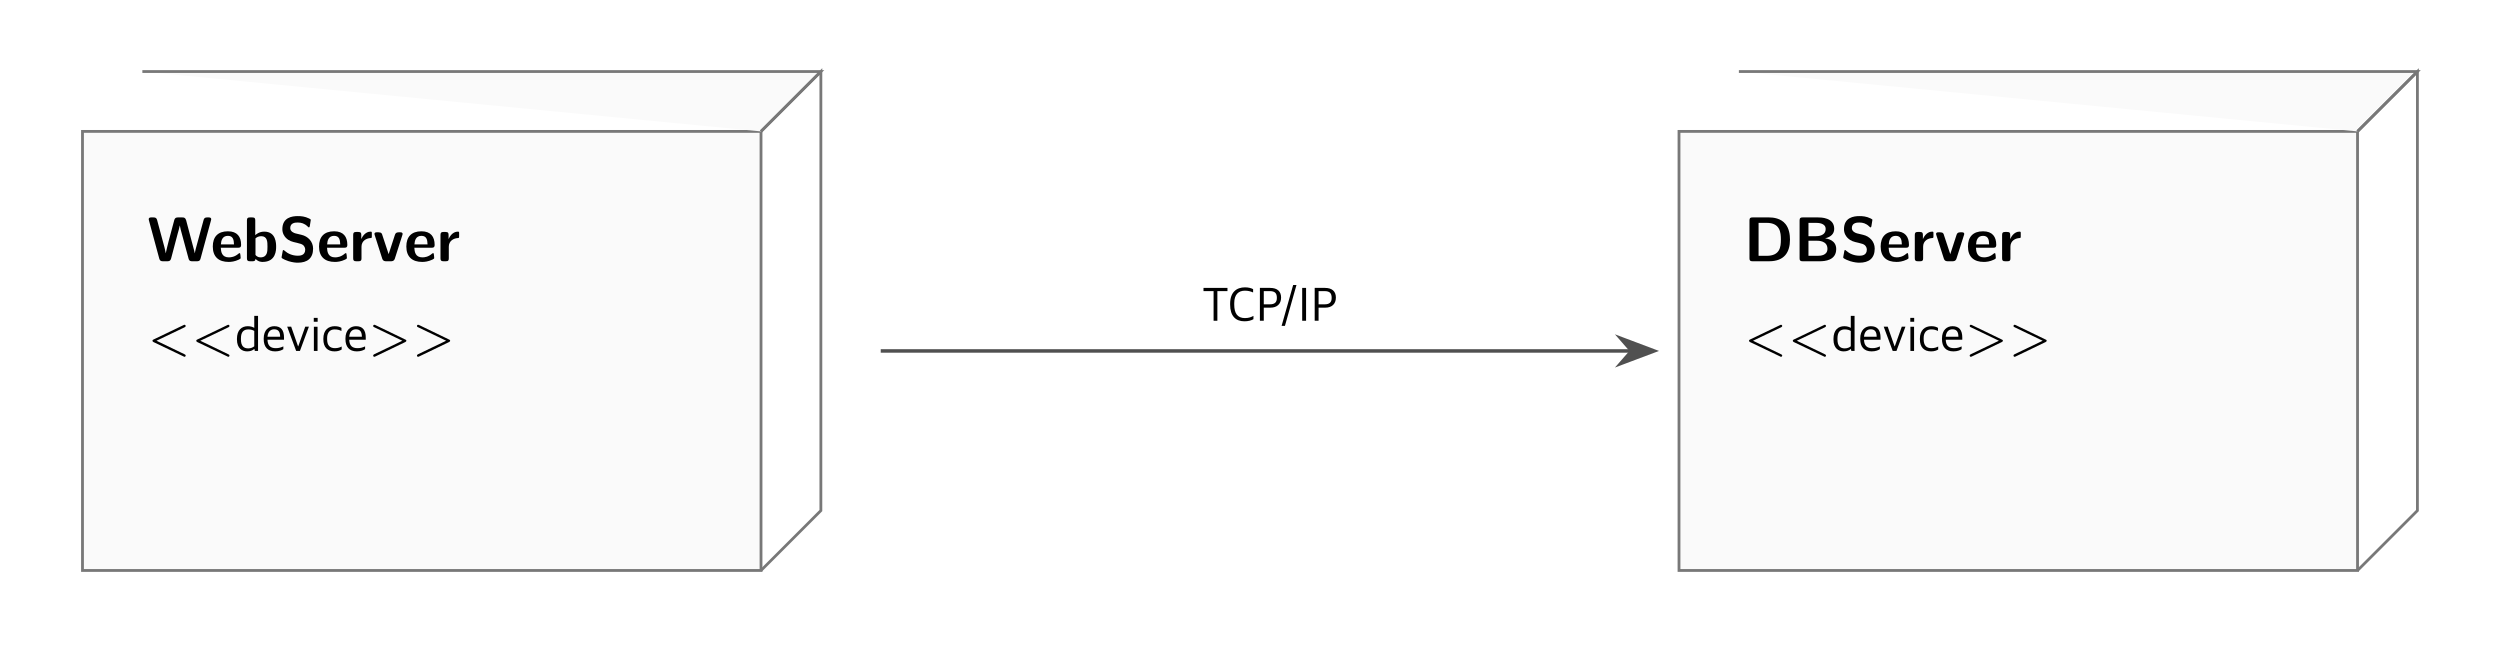
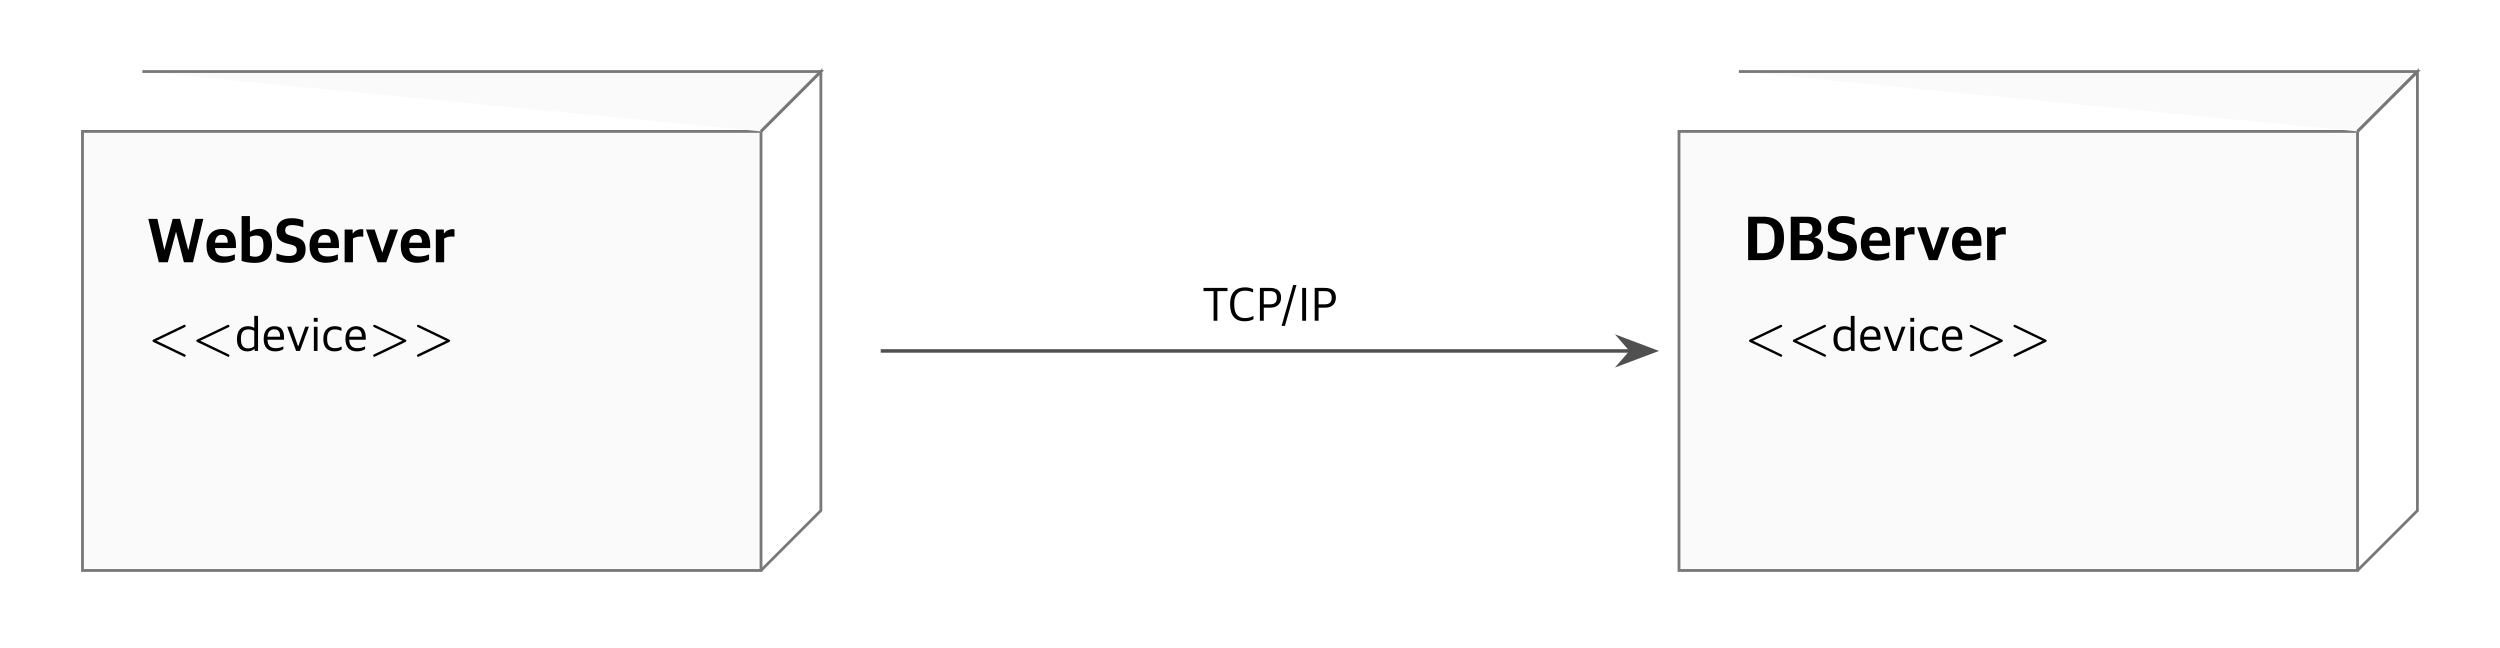
<svg xmlns="http://www.w3.org/2000/svg" xmlns:xlink="http://www.w3.org/1999/xlink" width="351.98pt" height="91.19pt" viewBox="0 0 351.98 91.19">
  <defs>
    <g>
      <g id="glyph-0-0">
-         <path d="M 9.016 -5.906 C 9.016 -6.172 8.781 -6.172 8.656 -6.172 L 8.469 -6.172 C 8.281 -6.172 8.031 -6.172 7.938 -5.781 L 6.984 -2.281 C 6.859 -1.828 6.781 -1.531 6.703 -1.141 L 6.688 -1.141 C 6.656 -1.375 6.656 -1.391 6.438 -2.172 L 5.484 -5.781 C 5.375 -6.125 5.203 -6.172 4.938 -6.172 L 4.359 -6.172 C 4.172 -6.172 3.922 -6.172 3.812 -5.781 L 3.031 -2.859 L 2.812 -1.984 C 2.719 -1.562 2.641 -1.281 2.625 -1.141 L 2.609 -1.141 C 2.547 -1.594 2.328 -2.375 2.172 -2.938 L 1.406 -5.781 C 1.312 -6.172 1.047 -6.172 0.875 -6.172 L 0.578 -6.172 C 0.453 -6.172 0.219 -6.172 0.219 -5.906 C 0.219 -5.906 0.219 -5.875 0.25 -5.75 L 1.703 -0.375 C 1.812 0 2.047 0 2.234 0 L 2.828 0 C 3.016 0 3.266 0 3.375 -0.406 L 4.297 -3.891 C 4.438 -4.359 4.5 -4.609 4.594 -5.047 C 4.703 -4.531 4.75 -4.297 4.922 -3.719 L 5.828 -0.375 C 5.922 0 6.172 0 6.344 0 L 6.984 0 C 7.172 0 7.422 0 7.516 -0.375 L 8.984 -5.75 C 9.016 -5.875 9.016 -5.906 9.016 -5.906 Z M 9.016 -5.906 " />
+         <path d="M 1.641 -0.359 L 2.906 -0.359 L 4.047 -4.609 L 4.078 -4.609 L 5.172 -0.359 L 6.453 -0.359 L 7.906 -6.469 L 6.797 -6.469 L 5.812 -2.141 L 5.766 -2.141 L 4.625 -6.469 L 3.594 -6.469 L 2.438 -2.141 L 2.406 -2.141 L 1.438 -6.469 L 0.156 -6.469 Z M 1.641 -0.359 " />
      </g>
      <g id="glyph-0-1">
-         <path d="M 4.266 -2.312 C 4.266 -3.453 3.719 -4.219 2.406 -4.219 C 0.984 -4.219 0.281 -3.422 0.281 -2.078 C 0.281 -0.609 1.125 0.094 2.516 0.094 C 2.859 0.094 3.359 0.047 3.953 -0.234 C 4.141 -0.344 4.203 -0.359 4.203 -0.469 C 4.203 -0.531 4.172 -0.797 4.172 -0.859 C 4.141 -1.141 4.125 -1.141 4.047 -1.141 C 4.016 -1.141 3.984 -1.141 3.891 -1.062 C 3.375 -0.609 2.844 -0.547 2.547 -0.547 C 1.547 -0.547 1.438 -1.328 1.406 -1.906 L 3.828 -1.906 C 4.031 -1.906 4.266 -1.906 4.266 -2.312 Z M 3.266 -2.375 L 1.422 -2.375 C 1.453 -2.922 1.625 -3.578 2.406 -3.578 C 3.109 -3.578 3.25 -3.062 3.266 -2.375 Z M 3.266 -2.375 " />
+         <path d="M 2.594 -0.281 C 3.391 -0.281 3.938 -0.5 4.266 -0.719 L 4.266 -1.469 C 3.875 -1.312 3.438 -1.172 2.859 -1.172 C 2.031 -1.172 1.547 -1.469 1.469 -2.359 L 4.422 -2.359 L 4.422 -2.781 C 4.422 -4.266 3.828 -5.047 2.438 -5.047 C 1.188 -5.047 0.281 -4.25 0.281 -2.734 L 0.281 -2.609 C 0.281 -1.141 1.047 -0.281 2.594 -0.281 Z M 2.406 -4.219 C 2.984 -4.219 3.266 -3.922 3.266 -3.109 L 1.469 -3.109 C 1.531 -3.984 1.984 -4.219 2.406 -4.219 Z M 2.406 -4.219 " />
      </g>
      <g id="glyph-0-2">
-         <path d="M 4.656 -2.047 C 4.656 -2.484 4.656 -4.172 2.984 -4.172 C 2.25 -4.172 1.812 -3.766 1.719 -3.672 L 1.719 -5.75 C 1.719 -6.031 1.656 -6.172 1.297 -6.172 L 0.969 -6.172 C 0.656 -6.172 0.547 -6.078 0.547 -5.75 L 0.547 -0.422 C 0.547 -0.109 0.641 0 0.969 0 L 1.328 0 C 1.469 0 1.75 0 1.75 -0.344 C 2.156 0.094 2.609 0.094 2.75 0.094 C 4.656 0.094 4.656 -1.609 4.656 -2.047 Z M 3.438 -2.047 C 3.438 -1.391 3.438 -0.547 2.438 -0.547 C 2.078 -0.547 1.844 -0.766 1.75 -0.891 L 1.75 -3.219 C 1.859 -3.328 2.141 -3.531 2.547 -3.531 C 3.438 -3.531 3.438 -2.719 3.438 -2.047 Z M 3.438 -2.047 " />
+         <path d="M 2.375 -0.266 C 3.953 -0.266 4.797 -1.062 4.797 -2.734 L 4.797 -2.844 C 4.797 -4.531 3.922 -5.062 3.062 -5.062 C 2.469 -5.062 2.047 -4.891 1.734 -4.672 L 1.688 -4.672 L 1.688 -6.859 L 0.516 -6.859 L 0.516 -0.547 C 0.969 -0.375 1.703 -0.266 2.375 -0.266 Z M 2.438 -1.141 C 2.078 -1.141 1.844 -1.203 1.688 -1.266 L 1.688 -3.922 C 1.859 -3.984 2.172 -4.125 2.531 -4.125 C 3.266 -4.125 3.594 -3.812 3.594 -2.734 L 3.594 -2.562 C 3.594 -1.438 3.062 -1.141 2.438 -1.141 Z M 2.438 -1.141 " />
      </g>
      <g id="glyph-0-3">
-         <path d="M 4.875 -1.781 C 4.875 -2.781 4.141 -3.516 3.25 -3.719 L 2.406 -3.922 C 2.203 -3.969 1.656 -4.172 1.656 -4.672 C 1.656 -5.438 2.406 -5.453 2.719 -5.453 C 3.203 -5.453 3.656 -5.328 4.094 -4.906 C 4.234 -4.781 4.234 -4.766 4.281 -4.766 C 4.328 -4.766 4.375 -4.797 4.406 -4.922 L 4.531 -5.703 C 4.547 -5.766 4.547 -5.781 4.547 -5.812 C 4.547 -5.891 4.547 -5.891 4.328 -6.016 C 3.688 -6.328 3.172 -6.359 2.719 -6.359 C 1.922 -6.359 0.547 -6.172 0.547 -4.516 C 0.547 -3.891 0.875 -3.469 1.047 -3.297 C 1.5 -2.844 1.906 -2.75 2.609 -2.594 C 3.109 -2.469 3.297 -2.422 3.5 -2.25 C 3.578 -2.156 3.766 -1.969 3.766 -1.641 C 3.766 -0.797 3 -0.781 2.719 -0.781 C 1.969 -0.781 1.312 -1.078 0.875 -1.469 C 0.766 -1.578 0.75 -1.578 0.719 -1.578 C 0.656 -1.578 0.609 -1.562 0.594 -1.422 L 0.453 -0.656 C 0.438 -0.578 0.438 -0.562 0.438 -0.531 C 0.438 -0.344 1.359 -0.031 1.406 -0.016 C 2 0.172 2.484 0.203 2.719 0.203 C 4.047 0.203 4.875 -0.406 4.875 -1.781 Z M 4.875 -1.781 " />
+         <path d="M 2.203 -0.266 C 3.703 -0.266 4.438 -0.984 4.438 -2.172 C 4.438 -3.297 3.859 -3.703 2.859 -3.969 L 2.328 -4.109 C 1.75 -4.266 1.562 -4.453 1.562 -4.875 C 1.562 -5.344 1.891 -5.594 2.516 -5.594 C 3.203 -5.594 3.703 -5.422 4.109 -5.281 L 4.109 -6.234 C 3.75 -6.406 3.297 -6.562 2.438 -6.562 C 1.031 -6.562 0.344 -5.844 0.344 -4.797 C 0.344 -3.656 0.906 -3.234 1.781 -3 L 2.344 -2.859 C 2.984 -2.688 3.188 -2.516 3.188 -2.031 C 3.188 -1.562 2.859 -1.234 2.078 -1.234 C 1.406 -1.234 0.828 -1.391 0.328 -1.609 L 0.328 -0.641 C 0.75 -0.422 1.375 -0.266 2.203 -0.266 Z M 2.203 -0.266 " />
      </g>
      <g id="glyph-0-4">
-         <path d="M 3.172 -3.516 L 3.172 -3.922 C 3.172 -4.109 3.172 -4.172 3 -4.172 C 2.75 -4.172 2.109 -4.078 1.688 -3.125 L 1.688 -3.703 C 1.688 -3.984 1.625 -4.125 1.25 -4.125 L 0.969 -4.125 C 0.656 -4.125 0.547 -4.031 0.547 -3.703 L 0.547 -0.422 C 0.547 -0.109 0.641 0 0.969 0 L 1.297 0 C 1.641 0 1.719 -0.109 1.719 -0.422 L 1.719 -2.047 C 1.719 -2.891 2.422 -3.234 2.984 -3.266 C 3.141 -3.281 3.172 -3.281 3.172 -3.516 Z M 3.172 -3.516 " />
+         <path d="M 0.516 -0.359 L 1.688 -0.359 L 1.688 -3.703 C 1.969 -3.875 2.359 -3.984 2.781 -3.984 C 2.891 -3.984 3.047 -3.969 3.141 -3.953 L 3.141 -4.984 C 3.109 -5 3 -5.016 2.875 -5.016 C 2.375 -5.016 1.922 -4.781 1.688 -4.422 L 1.641 -4.422 L 1.641 -4.969 L 0.516 -4.969 Z M 0.516 -0.359 " />
      </g>
      <g id="glyph-0-5">
-         <path d="M 4.203 -3.828 C 4.203 -4.078 3.984 -4.078 3.844 -4.078 L 3.656 -4.078 C 3.297 -4.078 3.188 -3.938 3.109 -3.688 L 2.234 -1 L 1.344 -3.688 C 1.297 -3.875 1.234 -4.078 0.797 -4.078 L 0.594 -4.078 C 0.453 -4.078 0.234 -4.078 0.234 -3.828 C 0.234 -3.797 0.234 -3.781 0.281 -3.656 L 1.328 -0.375 C 1.453 0 1.734 0 1.891 0 L 2.547 0 C 2.703 0 2.984 0 3.109 -0.375 L 4.156 -3.656 C 4.203 -3.781 4.203 -3.797 4.203 -3.828 Z M 4.203 -3.828 " />
+         <path d="M 1.766 -0.359 L 2.984 -0.359 L 4.641 -4.969 L 3.516 -4.969 L 2.438 -1.766 L 2.406 -1.766 L 1.344 -4.969 L 0.125 -4.969 Z M 1.766 -0.359 " />
      </g>
      <g id="glyph-0-6">
-         <path d="M 6.516 -3.047 C 6.516 -3.75 6.391 -4.609 5.891 -5.234 C 5.234 -6.062 4.156 -6.172 3.578 -6.172 L 1.234 -6.172 C 0.922 -6.172 0.812 -6.078 0.812 -5.75 L 0.812 -0.422 C 0.812 -0.109 0.906 0 1.234 0 L 3.578 0 C 5.75 0 6.516 -1.297 6.516 -3.047 Z M 5.234 -3.047 C 5.234 -2.031 5.125 -0.766 3.234 -0.766 L 2.094 -0.766 L 2.094 -5.406 L 3.234 -5.406 C 5.141 -5.406 5.234 -4.031 5.234 -3.047 Z M 5.234 -3.047 " />
+         <path d="M 0.625 -0.359 L 2.719 -0.359 C 4.672 -0.359 5.672 -1.406 5.672 -3.391 L 5.672 -3.562 C 5.672 -5.578 4.594 -6.469 2.719 -6.469 L 0.625 -6.469 Z M 1.891 -1.328 L 1.891 -5.516 L 2.656 -5.516 C 3.719 -5.516 4.344 -5.062 4.344 -3.578 L 4.344 -3.281 C 4.344 -1.859 3.828 -1.328 2.719 -1.328 Z M 1.891 -1.328 " />
      </g>
      <g id="glyph-0-7">
-         <path d="M 5.969 -1.719 C 5.969 -2.984 4.734 -3.172 4.406 -3.234 C 5.219 -3.406 5.688 -3.875 5.688 -4.562 C 5.688 -6.172 3.797 -6.172 3.422 -6.172 L 1.234 -6.172 C 0.922 -6.172 0.812 -6.078 0.812 -5.75 L 0.812 -0.422 C 0.812 -0.109 0.906 0 1.234 0 L 3.672 0 C 4.328 0 5.969 -0.109 5.969 -1.719 Z M 4.484 -4.547 C 4.484 -3.531 3.312 -3.531 3.094 -3.531 L 2.062 -3.531 L 2.062 -5.406 L 3.109 -5.406 C 3.453 -5.406 4.484 -5.375 4.484 -4.547 Z M 4.734 -1.75 C 4.734 -0.828 3.781 -0.766 3.359 -0.766 L 2.062 -0.766 L 2.062 -2.891 L 3.188 -2.891 C 3.5 -2.891 4.734 -2.891 4.734 -1.75 Z M 4.734 -1.75 " />
+         <path d="M 0.625 -0.359 L 3.047 -0.359 C 4.531 -0.359 5.188 -1.109 5.188 -2.109 C 5.188 -3 4.703 -3.422 3.922 -3.562 L 3.922 -3.578 C 4.656 -3.812 4.938 -4.266 4.938 -4.922 C 4.938 -5.906 4.297 -6.469 2.906 -6.469 L 0.625 -6.469 Z M 1.875 -1.266 L 1.875 -3.109 L 2.781 -3.109 C 3.5 -3.109 3.891 -2.844 3.891 -2.203 C 3.891 -1.562 3.516 -1.266 2.812 -1.266 Z M 1.875 -3.891 L 1.875 -5.578 L 2.688 -5.578 C 3.359 -5.578 3.688 -5.359 3.688 -4.734 C 3.688 -4.094 3.25 -3.891 2.656 -3.891 Z M 1.875 -3.891 " />
      </g>
      <g id="glyph-1-0">
        <path d="M 5.266 -3.625 C 5.344 -3.672 5.422 -3.719 5.422 -3.812 C 5.422 -3.906 5.344 -3.984 5.234 -3.984 C 5.234 -3.984 5.203 -3.984 5.125 -3.938 L 0.891 -1.906 C 0.812 -1.875 0.75 -1.828 0.75 -1.734 C 0.75 -1.625 0.828 -1.594 0.891 -1.547 L 5.109 0.469 C 5.203 0.531 5.234 0.531 5.234 0.531 C 5.344 0.531 5.422 0.453 5.422 0.359 C 5.422 0.25 5.328 0.203 5.266 0.172 L 1.312 -1.734 Z M 5.266 -3.625 " />
      </g>
      <g id="glyph-1-1">
        <path d="M 5.266 -1.547 C 5.344 -1.594 5.422 -1.641 5.422 -1.734 C 5.422 -1.844 5.344 -1.875 5.266 -1.906 L 1.062 -3.938 C 0.953 -3.984 0.938 -3.984 0.922 -3.984 C 0.828 -3.984 0.75 -3.906 0.75 -3.812 C 0.75 -3.703 0.828 -3.672 0.891 -3.641 L 4.859 -1.734 L 0.891 0.172 C 0.812 0.219 0.75 0.266 0.75 0.359 C 0.75 0.453 0.828 0.531 0.922 0.531 C 0.922 0.531 0.953 0.531 1.047 0.484 Z M 5.266 -1.547 " />
      </g>
      <g id="glyph-2-0">
        <path d="M 1.734 -0.234 C 2.188 -0.234 2.516 -0.375 2.734 -0.578 L 2.75 -0.578 L 2.812 -0.297 L 3.266 -0.297 L 3.266 -5.234 L 2.734 -5.234 L 2.734 -3.547 C 2.547 -3.656 2.25 -3.781 1.828 -3.781 C 0.953 -3.781 0.297 -3.234 0.297 -2 L 0.297 -1.906 C 0.297 -0.641 1.047 -0.234 1.734 -0.234 Z M 1.891 -0.656 C 1.266 -0.656 0.859 -0.969 0.859 -1.922 L 0.859 -2.062 C 0.859 -2.984 1.25 -3.328 1.906 -3.328 C 2.25 -3.328 2.562 -3.234 2.734 -3.109 L 2.734 -0.953 C 2.562 -0.812 2.281 -0.656 1.891 -0.656 Z M 1.891 -0.656 " />
      </g>
      <g id="glyph-2-1">
        <path d="M 1.906 -0.234 C 2.469 -0.234 2.859 -0.406 3.062 -0.547 L 3.062 -0.938 C 2.75 -0.797 2.453 -0.688 2 -0.688 C 1.266 -0.688 0.859 -1.016 0.828 -1.875 L 3.156 -1.875 L 3.156 -2.172 C 3.156 -3.234 2.719 -3.781 1.781 -3.781 C 1 -3.781 0.297 -3.25 0.297 -2.047 L 0.297 -1.953 C 0.297 -0.891 0.828 -0.234 1.906 -0.234 Z M 1.766 -3.344 C 2.328 -3.344 2.609 -3.031 2.609 -2.297 L 0.828 -2.297 C 0.891 -3.094 1.344 -3.344 1.766 -3.344 Z M 1.766 -3.344 " />
      </g>
      <g id="glyph-2-2">
        <path d="M 1.438 -0.297 L 1.969 -0.297 L 3.234 -3.719 L 2.719 -3.719 L 1.734 -0.953 L 1.703 -0.953 L 0.734 -3.719 L 0.172 -3.719 Z M 1.438 -0.297 " />
      </g>
      <g id="glyph-2-3">
        <path d="M 0.531 -0.297 L 1.047 -0.297 L 1.047 -3.703 L 0.531 -3.703 Z M 0.516 -4.406 L 1.062 -4.406 L 1.062 -4.953 L 0.516 -4.953 Z M 0.516 -4.406 " />
      </g>
      <g id="glyph-2-4">
        <path d="M 1.875 -0.234 C 2.344 -0.234 2.656 -0.359 2.875 -0.5 L 2.875 -0.922 C 2.703 -0.828 2.391 -0.688 1.938 -0.688 C 1.203 -0.688 0.828 -1.078 0.828 -1.953 L 0.828 -2.125 C 0.828 -2.906 1.25 -3.328 1.859 -3.328 C 2.312 -3.328 2.531 -3.25 2.844 -3.109 L 2.844 -3.547 C 2.609 -3.688 2.344 -3.781 1.891 -3.781 C 1.016 -3.781 0.297 -3.25 0.297 -2.031 L 0.297 -1.938 C 0.297 -0.812 0.891 -0.234 1.875 -0.234 Z M 1.875 -0.234 " />
      </g>
      <g id="glyph-2-5">
        <path d="M 1.609 -0.297 L 2.141 -0.297 L 2.141 -4.469 L 3.562 -4.469 L 3.562 -4.922 L 0.188 -4.922 L 0.188 -4.469 L 1.609 -4.469 Z M 1.609 -0.297 " />
      </g>
      <g id="glyph-2-6">
        <path d="M 2.359 -0.219 C 2.906 -0.219 3.328 -0.344 3.625 -0.516 L 3.625 -0.984 C 3.344 -0.828 3 -0.672 2.422 -0.672 C 1.359 -0.672 0.922 -1.375 0.922 -2.562 L 0.922 -2.781 C 0.922 -4.016 1.547 -4.531 2.422 -4.531 C 2.875 -4.531 3.219 -4.438 3.578 -4.281 L 3.578 -4.75 C 3.297 -4.891 2.938 -5 2.438 -5 C 1.266 -5 0.344 -4.344 0.344 -2.688 L 0.344 -2.562 C 0.344 -0.984 1.109 -0.219 2.359 -0.219 Z M 2.359 -0.219 " />
      </g>
      <g id="glyph-2-7">
        <path d="M 0.594 -0.297 L 1.141 -0.297 L 1.141 -2.141 L 2.094 -2.141 C 2.984 -2.141 3.578 -2.641 3.578 -3.562 C 3.578 -4.422 3.062 -4.922 2.031 -4.922 L 0.594 -4.922 Z M 1.141 -2.609 L 1.141 -4.469 L 1.969 -4.469 C 2.719 -4.469 2.984 -4.172 2.984 -3.516 C 2.984 -2.906 2.703 -2.609 1.984 -2.609 Z M 1.141 -2.609 " />
      </g>
      <g id="glyph-2-8">
        <path d="M 0.062 0.422 L 0.531 0.422 L 2.156 -5.328 L 1.688 -5.328 Z M 0.062 0.422 " />
      </g>
      <g id="glyph-2-9">
        <path d="M 0.625 -0.297 L 1.172 -0.297 L 1.172 -4.922 L 0.625 -4.922 Z M 0.625 -0.297 " />
      </g>
    </g>
  </defs>
  <path fill-rule="nonzero" fill="rgb(98.039%, 98.039%, 98.039%)" fill-opacity="1" stroke-width="0.399" stroke-linecap="butt" stroke-linejoin="miter" stroke="rgb(47.06%, 47.06%, 47.06%)" stroke-opacity="1" stroke-miterlimit="10" d="M 0.001 0.002 L 96.381 0.002 L 96.381 -62.364 L 0.001 -62.364 Z M 0.001 0.002 " transform="matrix(0.991196, 0, 0, -0.991196, 11.6121, 18.50166)" />
  <path fill-rule="nonzero" fill="rgb(98.039%, 98.039%, 98.039%)" fill-opacity="1" stroke-width="0.399" stroke-linecap="butt" stroke-linejoin="miter" stroke="rgb(47.06%, 47.06%, 47.06%)" stroke-opacity="1" stroke-miterlimit="10" d="M 8.506 8.502 L 104.882 8.502 L 96.381 0.002 " transform="matrix(0.991196, 0, 0, -0.991196, 11.6121, 18.50166)" />
  <path fill="none" stroke-width="0.399" stroke-linecap="butt" stroke-linejoin="miter" stroke="rgb(47.06%, 47.06%, 47.06%)" stroke-opacity="1" stroke-miterlimit="10" d="M 96.381 0.002 L 104.882 8.502 L 104.882 -53.859 L 96.381 -62.364 " transform="matrix(0.991196, 0, 0, -0.991196, 11.6121, 18.50166)" />
  <g fill="rgb(0%, 0%, 0%)" fill-opacity="1">
-     <use xlink:href="#glyph-0-0" x="20.72" y="36.783" />
+     <use xlink:href="#glyph-0-0" x="20.72" y="37.281" />
+     <use xlink:href="#glyph-0-1" x="28.799" y="37.281" />
+     <use xlink:href="#glyph-0-2" x="33.5" y="37.281" />
+     <use xlink:href="#glyph-0-3" x="38.593" y="37.281" />
+     <use xlink:href="#glyph-0-1" x="43.303" y="37.281" />
+     <use xlink:href="#glyph-0-4" x="48.005" y="37.281" />
  </g>
  <g fill="rgb(0%, 0%, 0%)" fill-opacity="1">
-     <use xlink:href="#glyph-0-1" x="29.679" y="36.783" />
-     <use xlink:href="#glyph-0-2" x="34.22" y="36.783" />
-     <use xlink:href="#glyph-0-3" x="39.206" y="36.783" />
-     <use xlink:href="#glyph-0-1" x="44.636" y="36.783" />
-     <use xlink:href="#glyph-0-4" x="49.178" y="36.783" />
-     <use xlink:href="#glyph-0-5" x="52.484" y="36.783" />
-     <use xlink:href="#glyph-0-1" x="56.928" y="36.783" />
-     <use xlink:href="#glyph-0-4" x="61.469" y="36.783" />
+     <use xlink:href="#glyph-0-5" x="51.4" y="37.281" />
+     <use xlink:href="#glyph-0-1" x="56.146" y="37.281" />
+     <use xlink:href="#glyph-0-4" x="60.847" y="37.281" />
  </g>
  <g fill="rgb(0%, 0%, 0%)" fill-opacity="1">
    <use xlink:href="#glyph-1-0" x="20.72" y="49.707" />
    <use xlink:href="#glyph-1-0" x="26.886" y="49.707" />
  </g>
  <g fill="rgb(0%, 0%, 0%)" fill-opacity="1">
    <use xlink:href="#glyph-2-0" x="33.064" y="49.707" />
    <use xlink:href="#glyph-2-1" x="36.831" y="49.707" />
  </g>
  <g fill="rgb(0%, 0%, 0%)" fill-opacity="1">
    <use xlink:href="#glyph-2-2" x="40.259" y="49.707" />
    <use xlink:href="#glyph-2-3" x="43.66" y="49.707" />
    <use xlink:href="#glyph-2-4" x="45.229" y="49.707" />
    <use xlink:href="#glyph-2-1" x="48.34" y="49.707" />
  </g>
  <g fill="rgb(0%, 0%, 0%)" fill-opacity="1">
    <use xlink:href="#glyph-1-1" x="51.789" y="49.707" />
    <use xlink:href="#glyph-1-1" x="57.955" y="49.707" />
  </g>
  <path fill-rule="nonzero" fill="rgb(98.039%, 98.039%, 98.039%)" fill-opacity="1" stroke-width="0.399" stroke-linecap="butt" stroke-linejoin="miter" stroke="rgb(47.06%, 47.06%, 47.06%)" stroke-opacity="1" stroke-miterlimit="10" d="M 226.775 0.002 L 323.155 0.002 L 323.155 -62.364 L 226.775 -62.364 Z M 226.775 0.002 " transform="matrix(0.991196, 0, 0, -0.991196, 11.6121, 18.50166)" />
  <path fill-rule="nonzero" fill="rgb(98.039%, 98.039%, 98.039%)" fill-opacity="1" stroke-width="0.399" stroke-linecap="butt" stroke-linejoin="miter" stroke="rgb(47.06%, 47.06%, 47.06%)" stroke-opacity="1" stroke-miterlimit="10" d="M 235.28 8.502 L 331.66 8.502 L 323.155 0.002 " transform="matrix(0.991196, 0, 0, -0.991196, 11.6121, 18.50166)" />
  <path fill="none" stroke-width="0.399" stroke-linecap="butt" stroke-linejoin="miter" stroke="rgb(47.06%, 47.06%, 47.06%)" stroke-opacity="1" stroke-miterlimit="10" d="M 323.155 0.002 L 331.66 8.502 L 331.66 -53.859 L 323.155 -62.364 " transform="matrix(0.991196, 0, 0, -0.991196, 11.6121, 18.50166)" />
  <g fill="rgb(0%, 0%, 0%)" fill-opacity="1">
-     <use xlink:href="#glyph-0-6" x="245.499" y="36.783" />
-     <use xlink:href="#glyph-0-7" x="252.555" y="36.783" />
-     <use xlink:href="#glyph-0-3" x="259.07" y="36.783" />
-     <use xlink:href="#glyph-0-1" x="264.5" y="36.783" />
-     <use xlink:href="#glyph-0-4" x="269.041" y="36.783" />
-     <use xlink:href="#glyph-0-5" x="272.348" y="36.783" />
-     <use xlink:href="#glyph-0-1" x="276.791" y="36.783" />
-     <use xlink:href="#glyph-0-4" x="281.333" y="36.783" />
+     <use xlink:href="#glyph-0-6" x="245.499" y="36.979" />
+     <use xlink:href="#glyph-0-7" x="251.498" y="36.979" />
+     <use xlink:href="#glyph-0-3" x="256.999" y="36.979" />
+     <use xlink:href="#glyph-0-1" x="261.709" y="36.979" />
+     <use xlink:href="#glyph-0-4" x="266.411" y="36.979" />
+   </g>
+   <g fill="rgb(0%, 0%, 0%)" fill-opacity="1">
+     <use xlink:href="#glyph-0-5" x="269.806" y="36.979" />
+     <use xlink:href="#glyph-0-1" x="274.552" y="36.979" />
+     <use xlink:href="#glyph-0-4" x="279.253" y="36.979" />
  </g>
  <g fill="rgb(0%, 0%, 0%)" fill-opacity="1">
    <use xlink:href="#glyph-1-0" x="245.499" y="49.707" />
    <use xlink:href="#glyph-1-0" x="251.664" y="49.707" />
  </g>
  <g fill="rgb(0%, 0%, 0%)" fill-opacity="1">
    <use xlink:href="#glyph-2-0" x="257.842" y="49.707" />
    <use xlink:href="#glyph-2-1" x="261.609" y="49.707" />
  </g>
  <g fill="rgb(0%, 0%, 0%)" fill-opacity="1">
    <use xlink:href="#glyph-2-2" x="265.038" y="49.707" />
    <use xlink:href="#glyph-2-3" x="268.439" y="49.707" />
    <use xlink:href="#glyph-2-4" x="270.008" y="49.707" />
    <use xlink:href="#glyph-2-1" x="273.118" y="49.707" />
  </g>
  <g fill="rgb(0%, 0%, 0%)" fill-opacity="1">
    <use xlink:href="#glyph-1-1" x="276.568" y="49.707" />
    <use xlink:href="#glyph-1-1" x="282.733" y="49.707" />
  </g>
  <path fill="none" stroke-width="0.498" stroke-linecap="butt" stroke-linejoin="miter" stroke="rgb(31.374%, 31.374%, 31.374%)" stroke-opacity="1" stroke-miterlimit="10" d="M 113.386 -31.183 L 219.934 -31.183 " transform="matrix(0.991196, 0, 0, -0.991196, 11.6121, 18.50166)" />
  <path fill-rule="nonzero" fill="rgb(31.374%, 31.374%, 31.374%)" fill-opacity="1" stroke-width="0.498" stroke-linecap="butt" stroke-linejoin="miter" stroke="rgb(31.374%, 31.374%, 31.374%)" stroke-opacity="1" stroke-miterlimit="10" d="M 5.529 -0.001 L 0.804 1.78 L 2.356 -0.001 L 0.804 -1.779 Z M 5.529 -0.001 " transform="matrix(0.991196, 0, 0, -0.991196, 227.3987, 49.40878)" />
  <g fill="rgb(0%, 0%, 0%)" fill-opacity="1">
    <use xlink:href="#glyph-2-5" x="169.255" y="45.456" />
  </g>
  <g fill="rgb(0%, 0%, 0%)" fill-opacity="1">
    <use xlink:href="#glyph-2-6" x="172.849" y="45.456" />
    <use xlink:href="#glyph-2-7" x="176.789" y="45.456" />
  </g>
  <g fill="rgb(0%, 0%, 0%)" fill-opacity="1">
    <use xlink:href="#glyph-2-8" x="180.377" y="45.456" />
    <use xlink:href="#glyph-2-9" x="182.713" y="45.456" />
    <use xlink:href="#glyph-2-7" x="184.504" y="45.456" />
  </g>
</svg>
